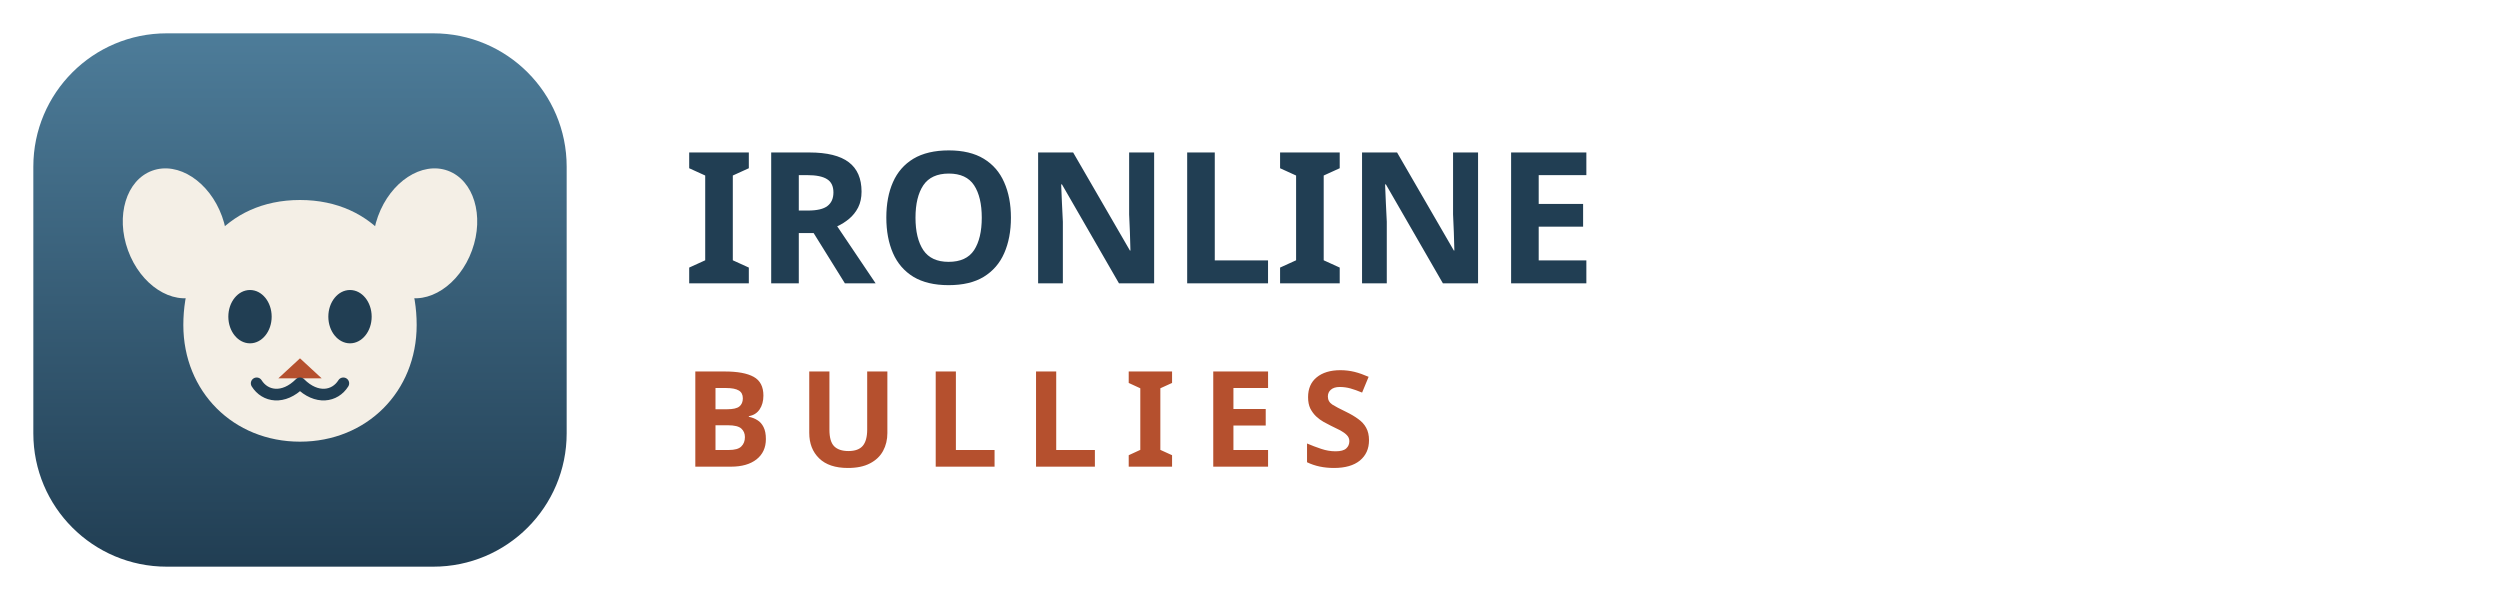
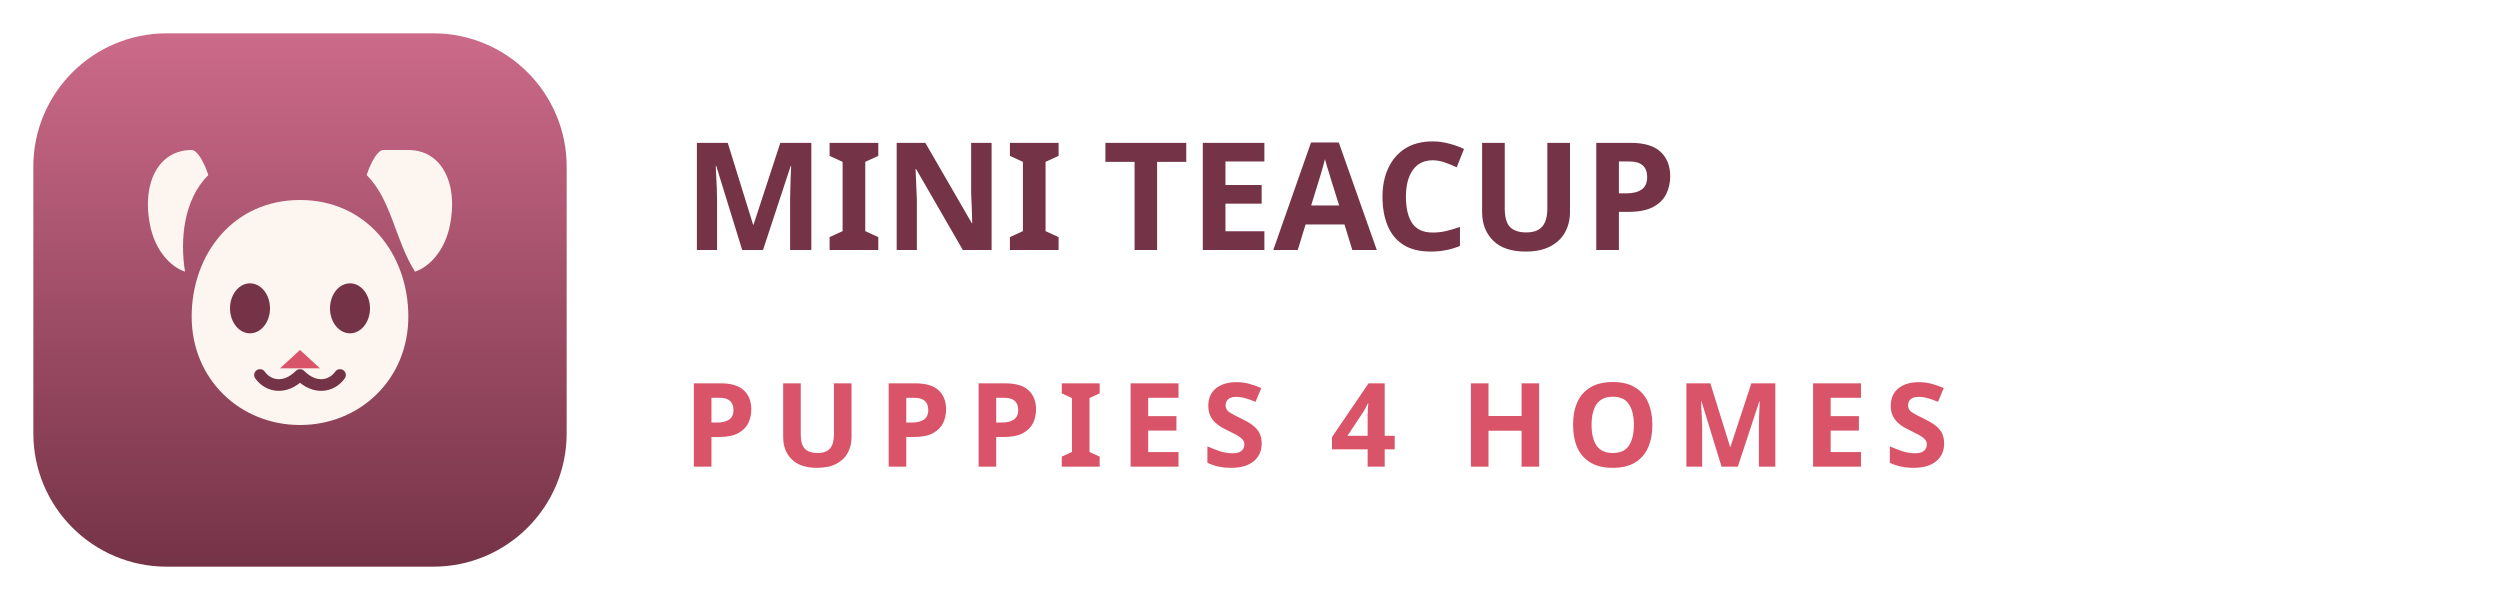
- <svg xmlns="http://www.w3.org/2000/svg" viewBox="0 0 300 72" width="300" height="72" role="img" aria-label="Ironline Bullies logo">
+ <svg xmlns="http://www.w3.org/2000/svg" viewBox="0 0 300 72" width="300" height="72" role="img" aria-label="Mini Teacup Puppies 4 Homes logo">
  <defs>
    <linearGradient id="badge" x1="0" y1="0" x2="0" y2="1">
-       <stop offset="0" stop-color="#4d7c99" />
-       <stop offset="1" stop-color="#213e53" />
+       <stop offset="0" stop-color="#cc6a8a" />
+       <stop offset="1" stop-color="#753347" />
    </linearGradient>
  </defs>
  <g transform="translate(4 4)">
    <rect width="64" height="64" rx="16" fill="url(#badge)" />
-     <g fill="#f4efe6">
-       <ellipse cx="17" cy="24" rx="6" ry="8" transform="rotate(-20 17 24)" />
-       <ellipse cx="47" cy="24" rx="6" ry="8" transform="rotate(20 47 24)" />
-       <path d="M32 20c-9 0-14 7-14 15 0 8 6 14 14 14s14-6 14-14c0-8-5-15-14-15z" />
+     <g fill="#fdf6f0">
+       <path d="M19 14c-4 0-6 4-5 9 .6 3 2.4 5 4.2 5.6C17.6 24.8 18 20 21 17c-.6-1.8-1.4-3-2-3z" />
+       <path d="M45 14c4 0 6 4 5 9-.6 3-2.4 5-4.2 5.6C43.4 24.8 43 20 40 17c.6-1.8 1.4-3 2-3z" />
+       <path d="M32 20c-8 0-13 6.5-13 14 0 7.5 5.8 13 13 13s13-5.5 13-13c0-7.5-5-14-13-14z" />
    </g>
-     <g fill="#213e53">
-       <ellipse cx="26" cy="34" rx="2.6" ry="3.2" />
-       <ellipse cx="38" cy="34" rx="2.6" ry="3.2" />
+     <g fill="#753347">
+       <ellipse cx="26" cy="33" rx="2.4" ry="3" />
+       <ellipse cx="38" cy="33" rx="2.4" ry="3" />
    </g>
-     <path d="M32 39l-2.6 2.4h5.2z" fill="#b5502e" />
-     <path d="M32 42c-2 2-4.2 1.6-5.2 0M32 42c2 2 4.2 1.6 5.2 0" fill="none" stroke="#213e53" stroke-width="1.4" stroke-linecap="round" />
+     <path d="M32 38l-2.4 2.2h4.8z" fill="#d95468" />
+     <path d="M32 41c-1.8 1.8-3.8 1.4-4.8 0M32 41c1.8 1.8 3.8 1.4 4.8 0" fill="none" stroke="#753347" stroke-width="1.4" stroke-linecap="round" />
  </g>
  <g font-family="Oswald, sans-serif">
-     <text x="82" y="34" font-size="22" font-weight="700" fill="#213e53">IRONLINE</text>
-     <text x="82" y="56" font-size="16" font-weight="600" fill="#b5502e" letter-spacing="3">BULLIES</text>
+     <text x="82" y="30" font-size="18" font-weight="700" fill="#753347">MINI TEACUP</text>
+     <text x="82" y="56" font-size="14" font-weight="600" fill="#d95468" letter-spacing="2">PUPPIES 4 HOMES</text>
  </g>
</svg>
